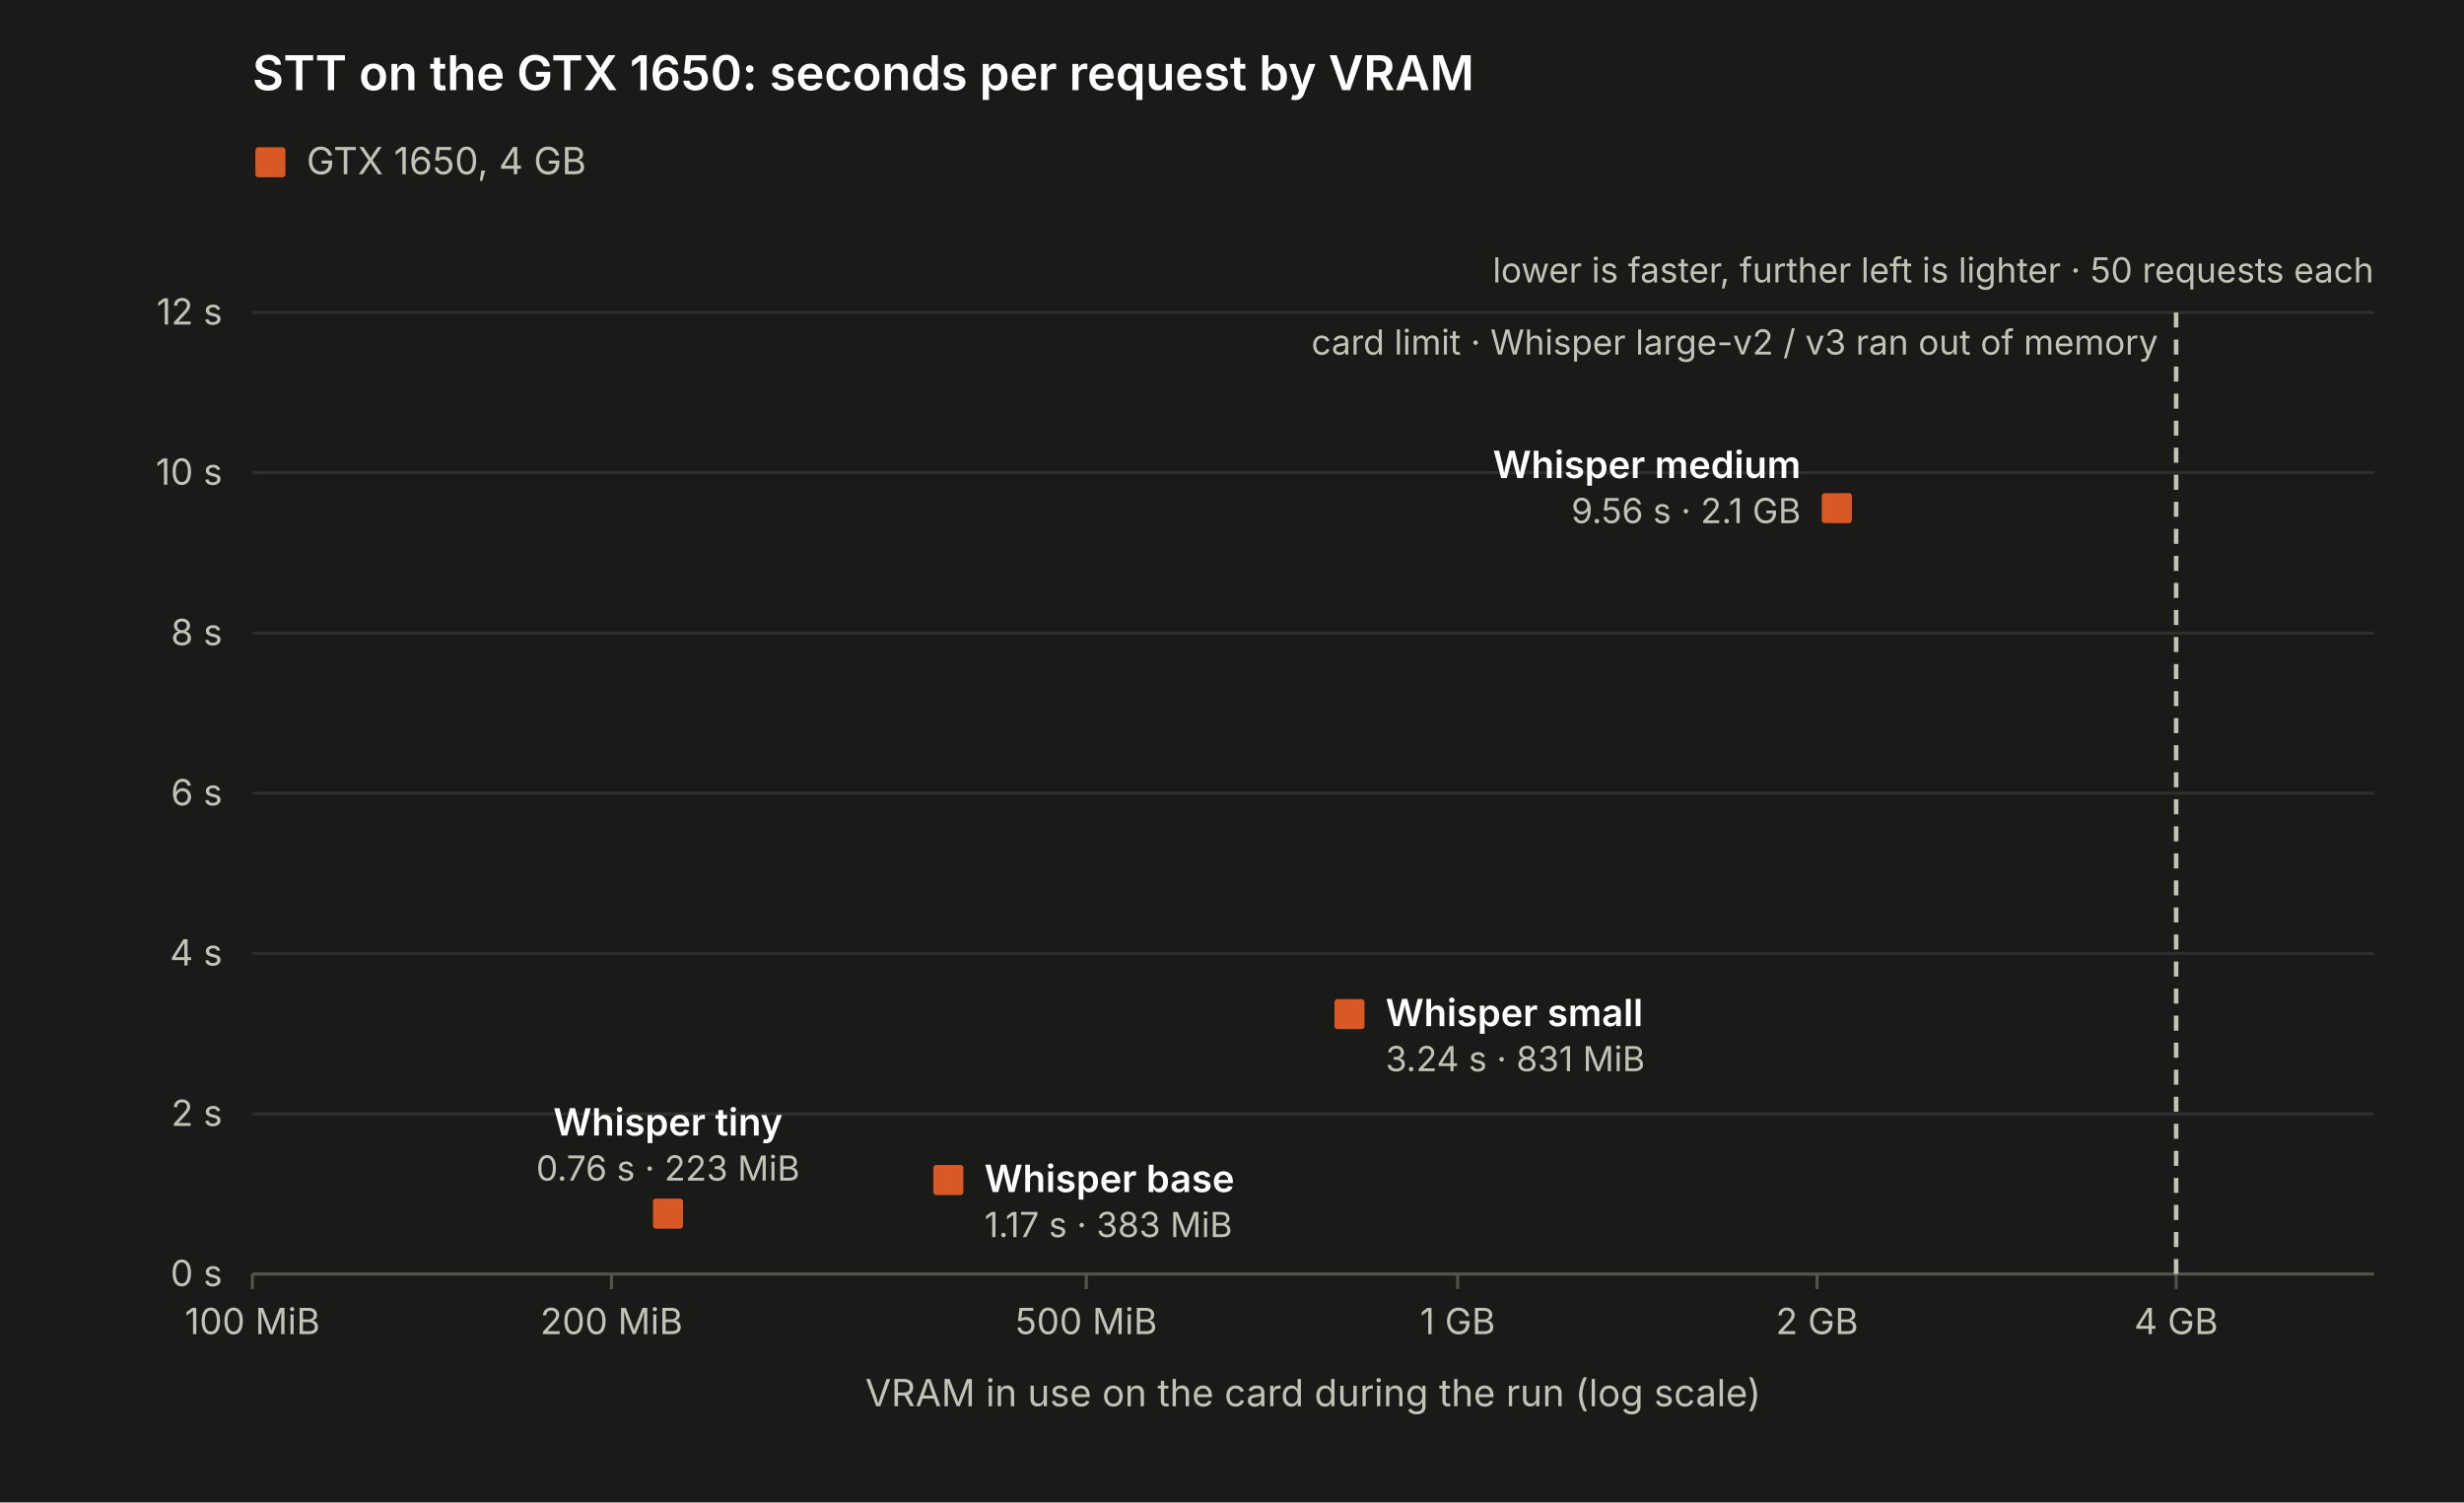
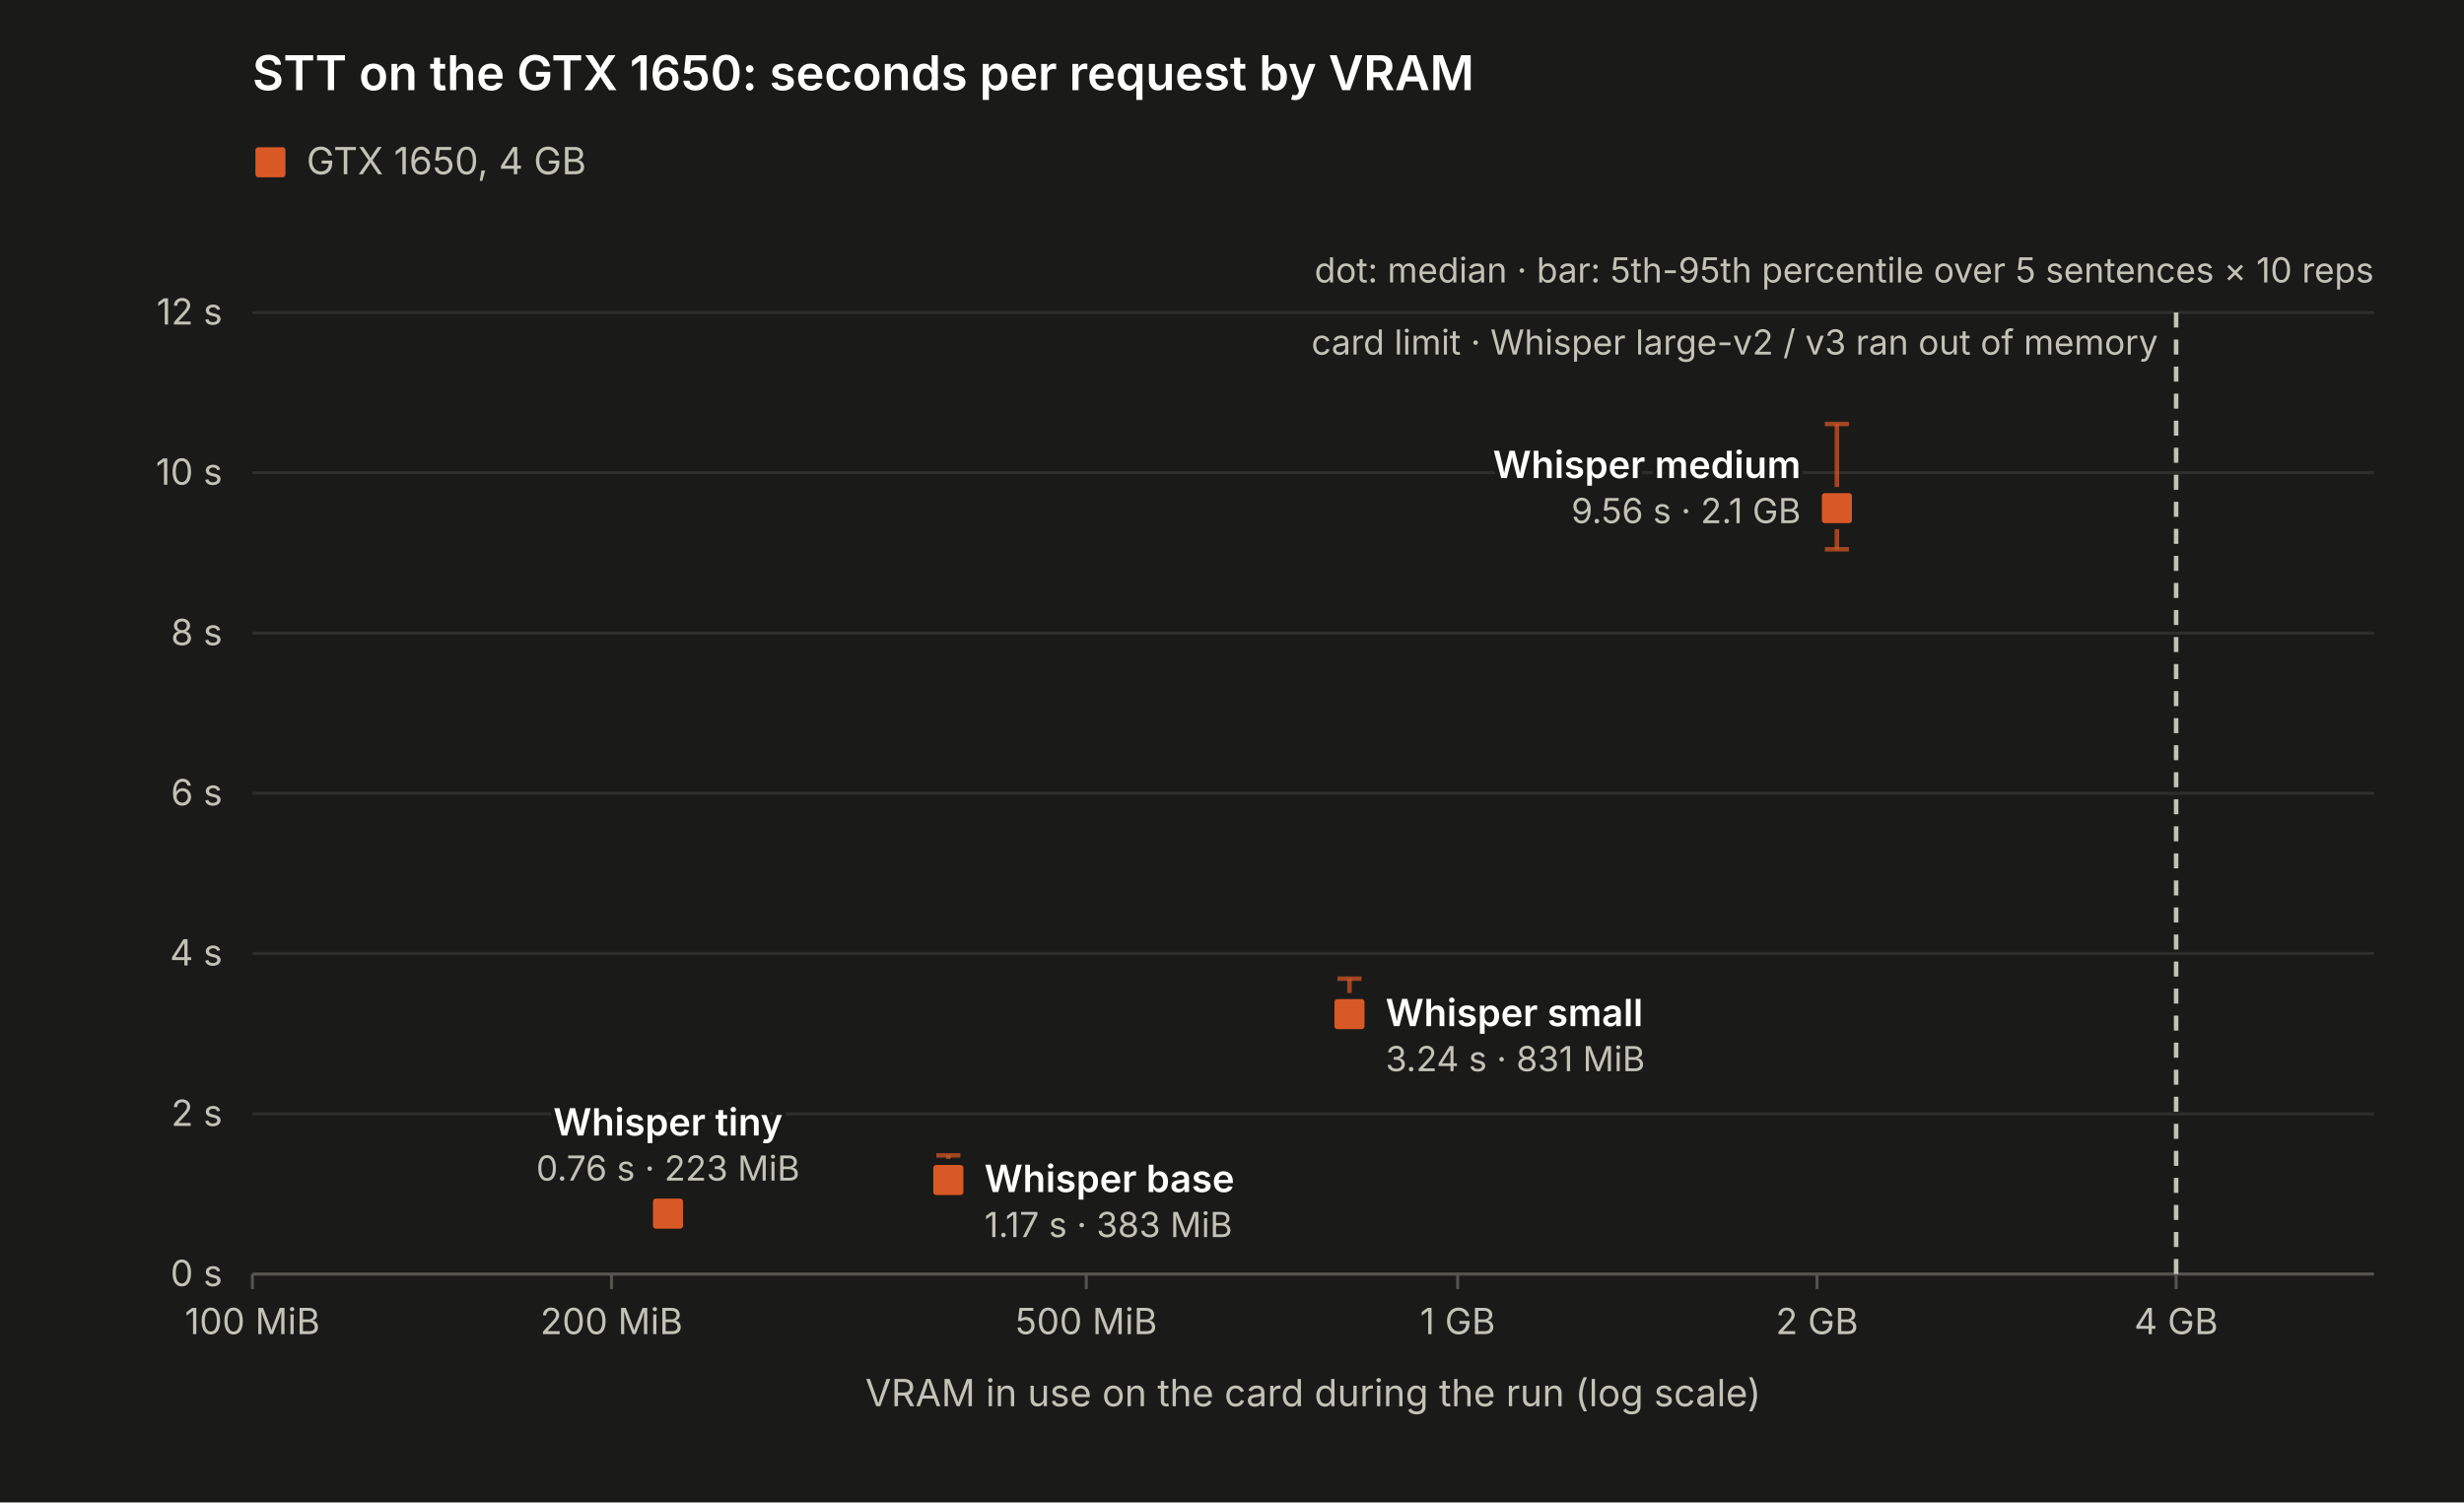
<svg xmlns="http://www.w3.org/2000/svg" viewBox="0 0 820 500" width="820" height="500" role="img" aria-labelledby="t d" font-family="system-ui, -apple-system, Segoe UI, sans-serif">
  <rect width="820" height="500" fill="#1a1a19" />
  <text x="84" y="30" font-size="16" font-weight="600" fill="#ffffff">STT on the GTX 1650: seconds per request by VRAM</text>
  <rect x="84.0" y="48.0" width="12" height="12" rx="2" fill="#d95926" stroke="#1a1a19" stroke-width="2" />
  <text x="102" y="58" font-size="12.5" fill="#c3c2b7">GTX 1650, 4 GB</text>
  <line x1="84" x2="790" y1="424.0" y2="424.0" stroke="#2e2e2c" stroke-width="1" />
  <text x="74" y="428.0" font-size="12" text-anchor="end" fill="#c3c2b7">0 s</text>
  <line x1="84" x2="790" y1="370.7" y2="370.7" stroke="#2e2e2c" stroke-width="1" />
  <text x="74" y="374.7" font-size="12" text-anchor="end" fill="#c3c2b7">2 s</text>
  <line x1="84" x2="790" y1="317.3" y2="317.3" stroke="#2e2e2c" stroke-width="1" />
  <text x="74" y="321.3" font-size="12" text-anchor="end" fill="#c3c2b7">4 s</text>
  <line x1="84" x2="790" y1="264.0" y2="264.0" stroke="#2e2e2c" stroke-width="1" />
  <text x="74" y="268.0" font-size="12" text-anchor="end" fill="#c3c2b7">6 s</text>
  <line x1="84" x2="790" y1="210.7" y2="210.7" stroke="#2e2e2c" stroke-width="1" />
  <text x="74" y="214.7" font-size="12" text-anchor="end" fill="#c3c2b7">8 s</text>
  <line x1="84" x2="790" y1="157.3" y2="157.3" stroke="#2e2e2c" stroke-width="1" />
  <text x="74" y="161.3" font-size="12" text-anchor="end" fill="#c3c2b7">10 s</text>
  <line x1="84" x2="790" y1="104.0" y2="104.0" stroke="#2e2e2c" stroke-width="1" />
  <text x="74" y="108.0" font-size="12" text-anchor="end" fill="#c3c2b7">12 s</text>
  <line x1="84" x2="790" y1="424" y2="424" stroke="#55544f" />
  <line x1="84.0" x2="84.0" y1="424" y2="429" stroke="#55544f" />
  <text x="84.0" y="444" font-size="12" text-anchor="middle" fill="#c3c2b7">100 MiB</text>
  <line x1="203.5" x2="203.5" y1="424" y2="429" stroke="#55544f" />
  <text x="203.5" y="444" font-size="12" text-anchor="middle" fill="#c3c2b7">200 MiB</text>
  <line x1="361.5" x2="361.5" y1="424" y2="429" stroke="#55544f" />
  <text x="361.5" y="444" font-size="12" text-anchor="middle" fill="#c3c2b7">500 MiB</text>
  <line x1="485.1" x2="485.1" y1="424" y2="429" stroke="#55544f" />
  <text x="485.1" y="444" font-size="12" text-anchor="middle" fill="#c3c2b7">1 GB</text>
  <line x1="604.7" x2="604.7" y1="424" y2="429" stroke="#55544f" />
  <text x="604.7" y="444" font-size="12" text-anchor="middle" fill="#c3c2b7">2 GB</text>
  <line x1="724.2" x2="724.2" y1="424" y2="429" stroke="#55544f" />
  <text x="724.2" y="444" font-size="12" text-anchor="middle" fill="#c3c2b7">4 GB</text>
  <text x="437.0" y="468" font-size="12.5" text-anchor="middle" fill="#c3c2b7">VRAM in use on the card during the run (log scale)</text>
-   <text x="790" y="94" font-size="11.5" text-anchor="end" fill="#c3c2b7">lower is faster, further left is lighter · 50 requests each</text>
+   <text x="790" y="94" font-size="11.5" text-anchor="end" fill="#c3c2b7">dot: median · bar: 5th-95th percentile over 5 sentences × 10 reps</text>
  <line x1="724.2" x2="724.2" y1="104" y2="424" stroke="#c3c2b7" stroke-width="1.5" stroke-dasharray="5 4" />
  <text x="718.2" y="118" font-size="11.5" text-anchor="end" fill="#c3c2b7">card limit · Whisper large-v2 / v3 ran out of memory</text>
+   <line x1="222.3" x2="222.3" y1="408.8" y2="398.2" stroke="#d95926" stroke-width="1.5" stroke-opacity="0.7" />
+   <line x1="218.3" x2="226.3" y1="408.8" y2="408.8" stroke="#d95926" stroke-width="1.5" stroke-opacity="0.7" />
+   <line x1="218.3" x2="226.3" y1="398.2" y2="398.2" stroke="#d95926" stroke-width="1.5" stroke-opacity="0.7" />
+   <line x1="315.6" x2="315.6" y1="398.5" y2="384.5" stroke="#d95926" stroke-width="1.5" stroke-opacity="0.7" />
+   <line x1="311.6" x2="319.6" y1="384.5" y2="384.5" stroke="#d95926" stroke-width="1.5" stroke-opacity="0.7" />
+   <line x1="311.6" x2="319.6" y1="398.5" y2="398.5" stroke="#d95926" stroke-width="1.5" stroke-opacity="0.7" />
+   <line x1="449.1" x2="449.1" y1="343.3" y2="325.7" stroke="#d95926" stroke-width="1.5" stroke-opacity="0.7" />
+   <line x1="445.1" x2="453.1" y1="325.7" y2="325.7" stroke="#d95926" stroke-width="1.5" stroke-opacity="0.7" />
+   <line x1="445.1" x2="453.1" y1="343.3" y2="343.3" stroke="#d95926" stroke-width="1.5" stroke-opacity="0.7" />
+   <line x1="611.3" x2="611.3" y1="182.8" y2="141.1" stroke="#d95926" stroke-width="1.5" stroke-opacity="0.7" />
+   <line x1="607.3" x2="615.3" y1="141.1" y2="141.1" stroke="#d95926" stroke-width="1.5" stroke-opacity="0.7" />
+   <line x1="607.3" x2="615.3" y1="182.8" y2="182.8" stroke="#d95926" stroke-width="1.5" stroke-opacity="0.7" />
  <rect x="216.3" y="397.9" width="12" height="12" rx="2" fill="#d95926" stroke="#1a1a19" stroke-width="2" />
  <rect x="309.6" y="386.7" width="12" height="12" rx="2" fill="#d95926" stroke="#1a1a19" stroke-width="2" />
  <rect x="443.1" y="331.5" width="12" height="12" rx="2" fill="#d95926" stroke="#1a1a19" stroke-width="2" />
  <rect x="605.3" y="163.1" width="12" height="12" rx="2" fill="#d95926" stroke="#1a1a19" stroke-width="2" />
+   <text x="222.3" y="377.9" font-size="12.5" font-weight="600" text-anchor="middle" fill="#1a1a19" stroke="#1a1a19" stroke-width="3" stroke-linejoin="round">Whisper tiny</text>
  <text x="222.3" y="377.9" font-size="12.5" font-weight="600" text-anchor="middle" fill="#ffffff">Whisper tiny</text>
+   <text x="222.3" y="392.9" font-size="11.5" text-anchor="middle" fill="#1a1a19" stroke="#1a1a19" stroke-width="3" stroke-linejoin="round">0.76 s · 223 MiB</text>
  <text x="222.3" y="392.9" font-size="11.5" text-anchor="middle" fill="#c3c2b7">0.76 s · 223 MiB</text>
+   <text x="327.6" y="396.7" font-size="12.5" font-weight="600" text-anchor="start" fill="#1a1a19" stroke="#1a1a19" stroke-width="3" stroke-linejoin="round">Whisper base</text>
  <text x="327.6" y="396.7" font-size="12.5" font-weight="600" text-anchor="start" fill="#ffffff">Whisper base</text>
+   <text x="327.6" y="411.7" font-size="11.5" text-anchor="start" fill="#1a1a19" stroke="#1a1a19" stroke-width="3" stroke-linejoin="round">1.17 s · 383 MiB</text>
  <text x="327.6" y="411.7" font-size="11.5" text-anchor="start" fill="#c3c2b7">1.17 s · 383 MiB</text>
+   <text x="461.1" y="341.5" font-size="12.5" font-weight="600" text-anchor="start" fill="#1a1a19" stroke="#1a1a19" stroke-width="3" stroke-linejoin="round">Whisper small</text>
  <text x="461.1" y="341.5" font-size="12.5" font-weight="600" text-anchor="start" fill="#ffffff">Whisper small</text>
+   <text x="461.1" y="356.5" font-size="11.5" text-anchor="start" fill="#1a1a19" stroke="#1a1a19" stroke-width="3" stroke-linejoin="round">3.24 s · 831 MiB</text>
  <text x="461.1" y="356.5" font-size="11.5" text-anchor="start" fill="#c3c2b7">3.24 s · 831 MiB</text>
+   <text x="599.3" y="159.1" font-size="12.5" font-weight="600" text-anchor="end" fill="#1a1a19" stroke="#1a1a19" stroke-width="3" stroke-linejoin="round">Whisper medium</text>
  <text x="599.3" y="159.1" font-size="12.5" font-weight="600" text-anchor="end" fill="#ffffff">Whisper medium</text>
+   <text x="599.3" y="174.1" font-size="11.5" text-anchor="end" fill="#1a1a19" stroke="#1a1a19" stroke-width="3" stroke-linejoin="round">9.56 s · 2.1 GB</text>
  <text x="599.3" y="174.1" font-size="11.5" text-anchor="end" fill="#c3c2b7">9.56 s · 2.1 GB</text>
</svg>
